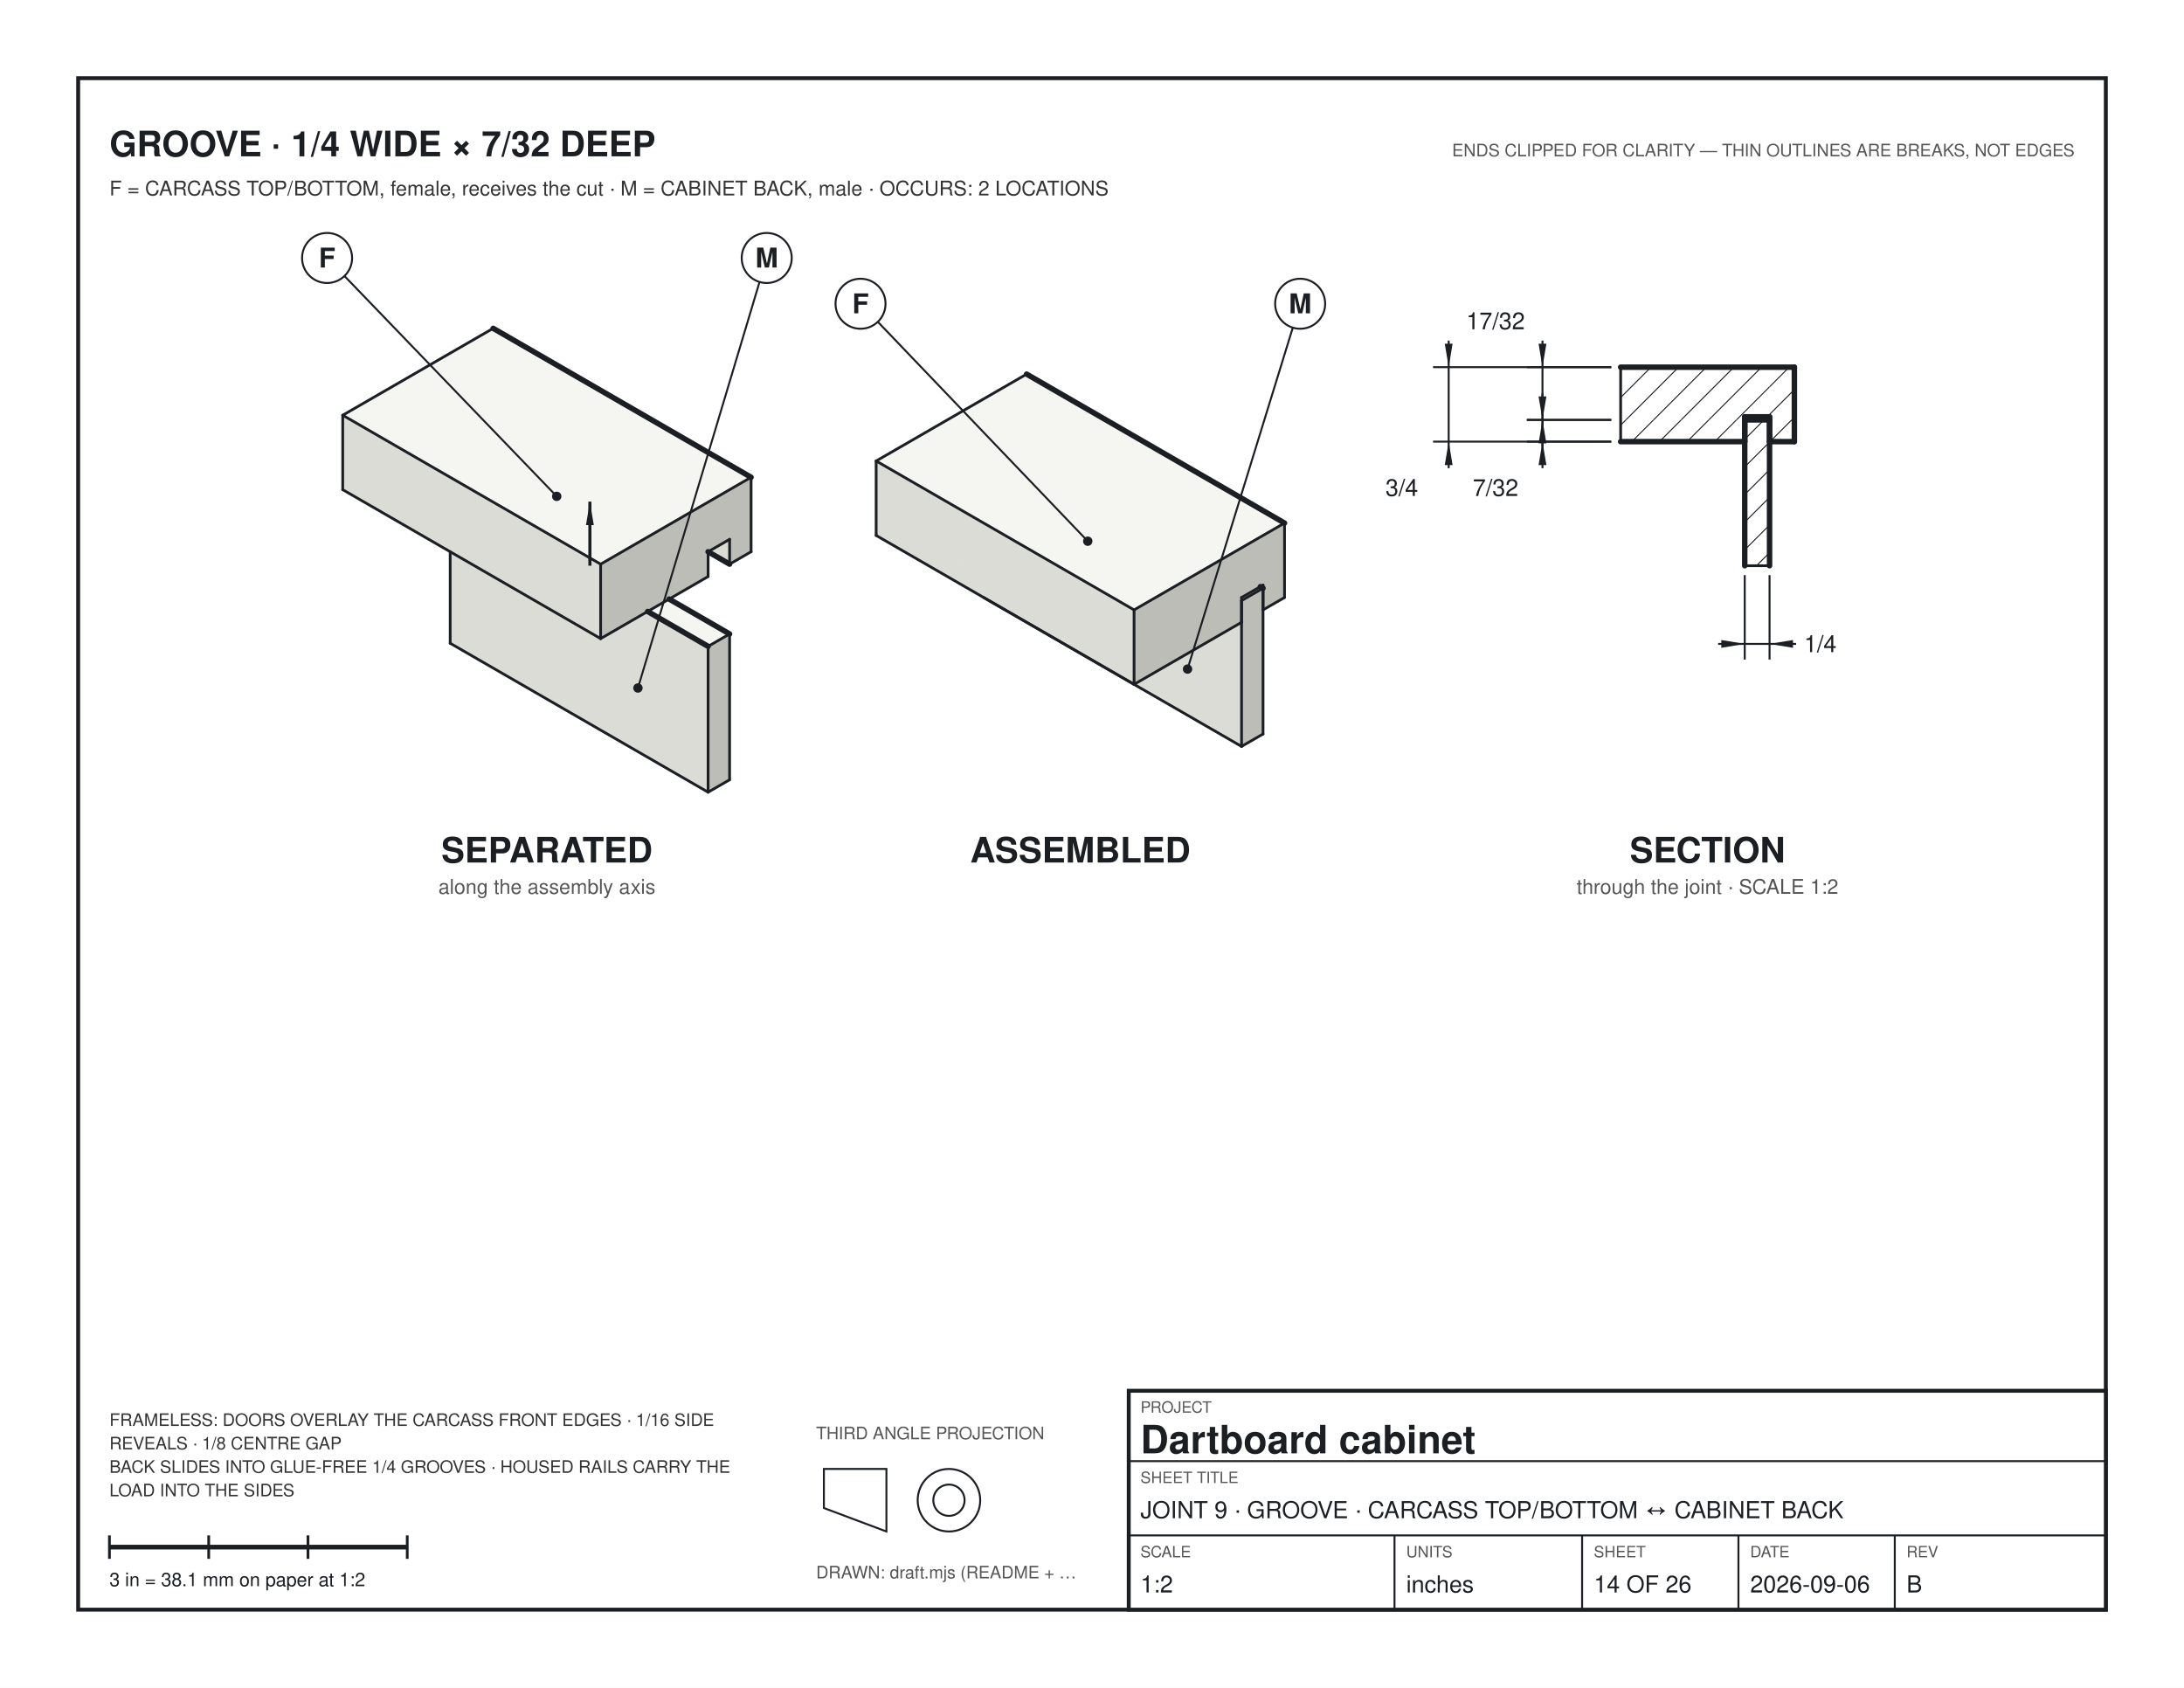
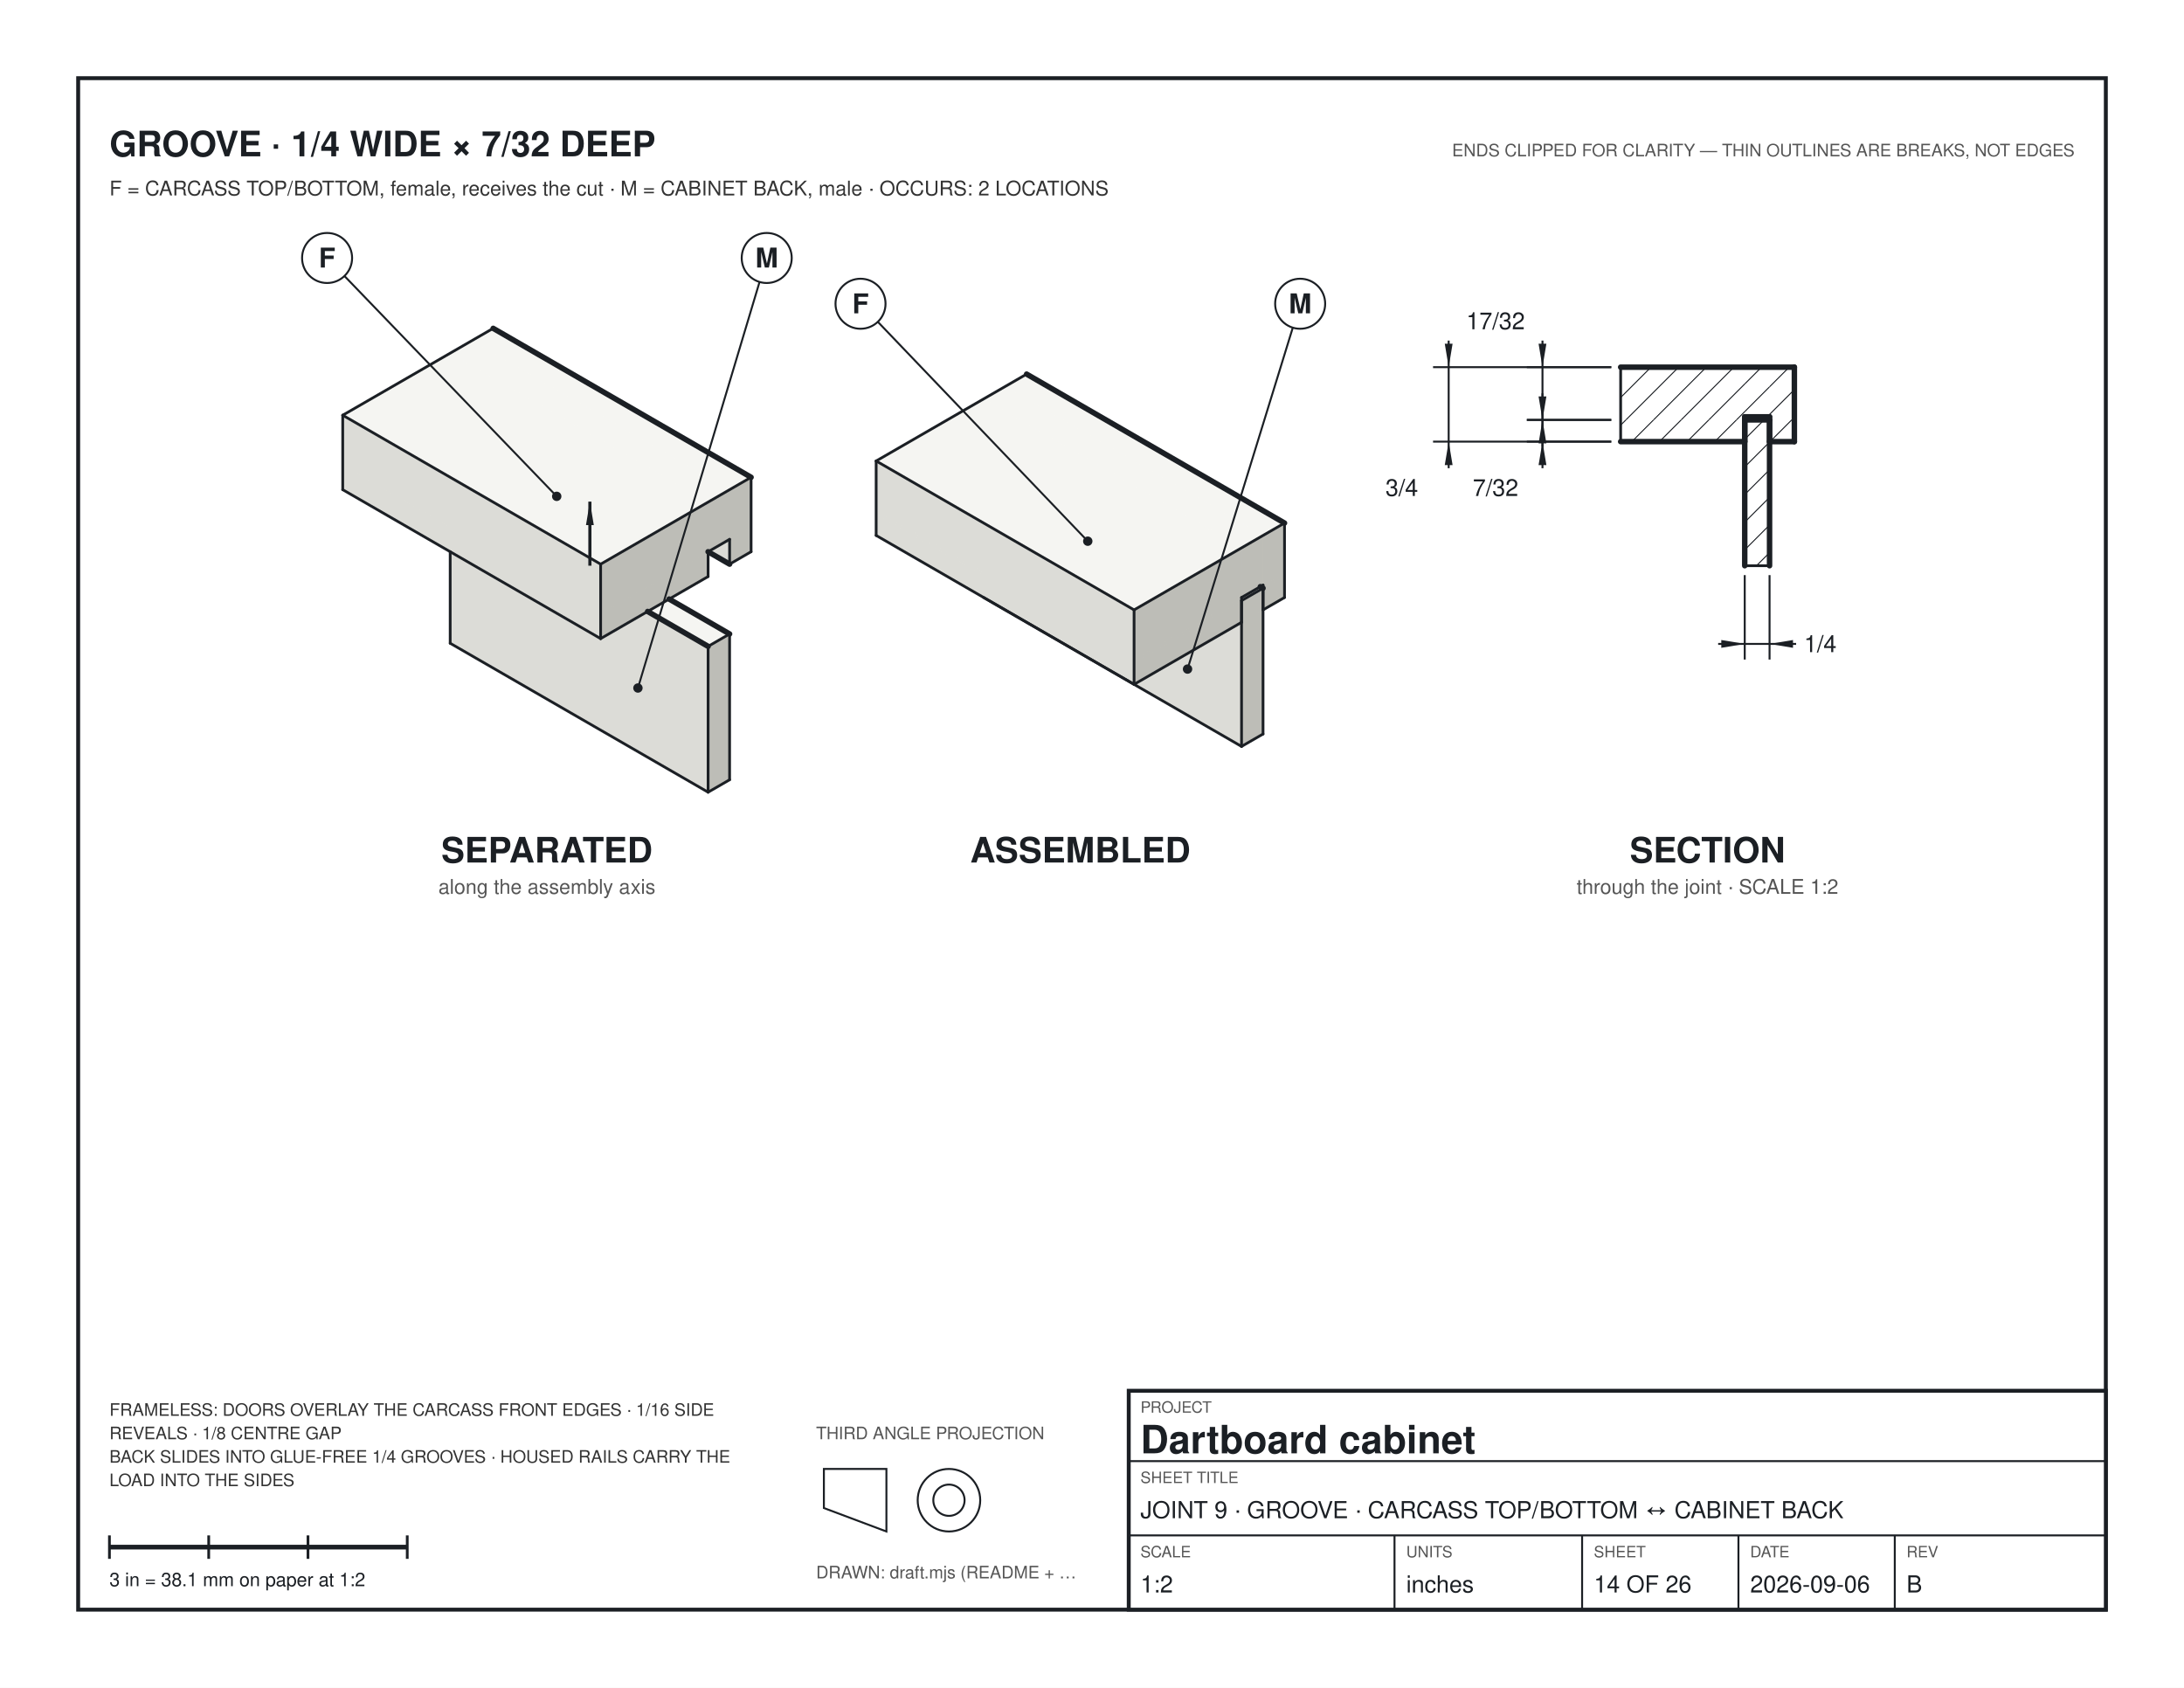
<svg xmlns="http://www.w3.org/2000/svg" width="279.4mm" height="215.9mm" viewBox="0 0 279.4 215.9" data-draft="1" data-sheet-mm="279.4 215.9" font-family="'Helvetica Neue', Helvetica, Arial, 'Liberation Sans', sans-serif">
  <defs>
    <pattern id="dartboard-cabinet-joint-9-hatch" width="2.5" height="2.5" patternUnits="userSpaceOnUse" patternTransform="rotate(45)">
      <line x1="0" y1="0" x2="0" y2="2.5" stroke="#1b1f24" stroke-width="0.25" />
    </pattern>
  </defs>
  <rect x="0" y="0" width="279.4" height="215.9" fill="#fff" />
  <g class="view" data-view="iso-separated" data-vid="32" data-kind="iso" data-scale="12.7" data-origin="-85.388 438.875">
    <polygon points="57.593,82.283 57.593,63.63 90.588,82.68 90.588,101.333" class="face" fill="#dcdcd7" stroke="#dcdcd7" stroke-width="0.15" data-part="back" />
    <polygon points="60.342,62.042 93.338,81.092 90.588,82.68 57.593,63.63" class="face" fill="#f5f5f2" stroke="#f5f5f2" stroke-width="0.15" data-part="back" />
    <polygon points="60.342,53.113 60.342,49.938 93.338,68.988 93.338,72.163" class="face" fill="#dcdcd7" stroke="#dcdcd7" stroke-width="0.15" data-part="top" />
    <polygon points="93.338,99.745 90.588,101.333 90.588,82.68 93.338,81.092" class="face" fill="#bdbdb7" stroke="#bdbdb7" stroke-width="0.15" data-part="back" />
    <polygon points="63.092,42 96.087,61.05 93.338,62.638 60.342,43.588" class="face" fill="#f5f5f2" stroke="#f5f5f2" stroke-width="0.15" data-part="top" />
    <polygon points="60.342,43.588 93.338,62.638 90.588,64.225 57.593,45.175" class="face" fill="#f5f5f2" stroke="#f5f5f2" stroke-width="0.15" data-part="top" />
    <polygon points="96.087,70.575 93.338,72.163 93.338,68.988 96.087,67.4" class="face" fill="#bdbdb7" stroke="#bdbdb7" stroke-width="0.15" data-part="top" />
    <polygon points="43.845,62.638 43.845,59.463 76.84,78.513 76.84,81.688" class="face" fill="#dcdcd7" stroke="#dcdcd7" stroke-width="0.15" data-part="top" />
    <polygon points="57.593,45.175 90.588,64.225 76.84,72.163 43.845,53.113" class="face" fill="#f5f5f2" stroke="#f5f5f2" stroke-width="0.15" data-part="top" />
    <polygon points="96.087,67.4 93.338,68.988 93.338,62.638 96.087,61.05" class="face" fill="#bdbdb7" stroke="#bdbdb7" stroke-width="0.15" data-part="top" />
    <polygon points="43.845,59.463 43.845,53.113 76.84,72.163 76.84,78.513" class="face" fill="#dcdcd7" stroke="#dcdcd7" stroke-width="0.15" data-part="top" />
    <polygon points="93.338,68.988 90.588,70.575 90.588,64.225 93.338,62.638" class="face" fill="#bdbdb7" stroke="#bdbdb7" stroke-width="0.15" data-part="top" />
    <polygon points="90.588,73.75 76.84,81.688 76.84,78.513 90.588,70.575" class="face" fill="#bdbdb7" stroke="#bdbdb7" stroke-width="0.15" data-part="top" />
    <polygon points="90.588,70.575 76.84,78.513 76.84,72.163 90.588,64.225" class="face" fill="#bdbdb7" stroke="#bdbdb7" stroke-width="0.15" data-part="top" />
    <line x1="63.092" y1="42" x2="96.087" y2="61.05" class="obj" stroke="#1b1f24" stroke-width="0.7" stroke-linecap="round" data-part="top" data-axis="x" data-len="3" />
    <line x1="90.588" y1="70.575" x2="93.338" y2="72.163" class="obj" stroke="#1b1f24" stroke-width="0.7" stroke-linecap="round" data-part="top" data-axis="x" data-len="0.25" />
    <line x1="43.845" y1="62.638" x2="76.84" y2="81.688" class="brk" stroke="#1b1f24" stroke-width="0.35" stroke-linecap="round" data-part="top" data-axis="x" data-len="3" />
    <line x1="43.845" y1="53.113" x2="76.84" y2="72.163" class="brk" stroke="#1b1f24" stroke-width="0.35" stroke-linecap="round" data-part="top" data-axis="x" data-len="3" />
    <line x1="96.087" y1="70.575" x2="93.338" y2="72.163" class="brk" stroke="#1b1f24" stroke-width="0.35" stroke-linecap="round" data-part="top" data-axis="y" data-len="0.25" />
    <line x1="90.588" y1="73.75" x2="76.84" y2="81.688" class="brk" stroke="#1b1f24" stroke-width="0.35" stroke-linecap="round" data-part="top" data-axis="y" data-len="1.25" />
    <line x1="93.338" y1="68.988" x2="90.588" y2="70.575" class="brk" stroke="#1b1f24" stroke-width="0.35" stroke-linecap="round" data-part="top" data-axis="y" data-len="0.25" />
    <line x1="63.092" y1="42" x2="43.845" y2="53.113" class="brk" stroke="#1b1f24" stroke-width="0.35" stroke-linecap="round" data-part="top" data-axis="y" data-len="1.75" />
    <line x1="96.087" y1="61.05" x2="76.84" y2="72.163" class="brk" stroke="#1b1f24" stroke-width="0.35" stroke-linecap="round" data-part="top" data-axis="y" data-len="1.75" />
    <line x1="43.845" y1="62.638" x2="43.845" y2="53.113" class="brk" stroke="#1b1f24" stroke-width="0.35" stroke-linecap="round" data-part="top" data-axis="z" data-len="0.75" />
    <line x1="96.087" y1="70.575" x2="96.087" y2="61.05" class="brk" stroke="#1b1f24" stroke-width="0.35" stroke-linecap="round" data-part="top" data-axis="z" data-len="0.75" />
    <line x1="93.338" y1="72.163" x2="93.338" y2="68.988" class="brk" stroke="#1b1f24" stroke-width="0.35" stroke-linecap="round" data-part="top" data-axis="z" data-len="0.25" />
    <line x1="90.588" y1="73.75" x2="90.588" y2="70.575" class="brk" stroke="#1b1f24" stroke-width="0.35" stroke-linecap="round" data-part="top" data-axis="z" data-len="0.25" />
    <line x1="76.84" y1="81.688" x2="76.84" y2="72.163" class="brk" stroke="#1b1f24" stroke-width="0.35" stroke-linecap="round" data-part="top" data-axis="z" data-len="0.75" />
    <line x1="85.605" y1="76.627" x2="93.338" y2="81.092" class="obj" stroke="#1b1f24" stroke-width="0.7" stroke-linecap="round" data-part="back" data-axis="x" data-len="0.703" />
    <line x1="57.593" y1="82.283" x2="90.588" y2="101.333" class="brk" stroke="#1b1f24" stroke-width="0.35" stroke-linecap="round" data-part="back" data-axis="x" data-len="3" />
    <line x1="82.855" y1="78.215" x2="90.588" y2="82.68" class="obj" stroke="#1b1f24" stroke-width="0.7" stroke-linecap="round" data-part="back" data-axis="x" data-len="0.703" />
    <line x1="93.338" y1="99.745" x2="90.588" y2="101.333" class="brk" stroke="#1b1f24" stroke-width="0.35" stroke-linecap="round" data-part="back" data-axis="y" data-len="0.25" />
    <line x1="93.338" y1="81.092" x2="90.588" y2="82.68" class="brk" stroke="#1b1f24" stroke-width="0.35" stroke-linecap="round" data-part="back" data-axis="y" data-len="0.25" />
    <line x1="57.593" y1="82.283" x2="57.593" y2="70.575" class="brk" stroke="#1b1f24" stroke-width="0.35" stroke-linecap="round" data-part="back" data-axis="z" data-len="0.922" />
    <line x1="93.338" y1="99.745" x2="93.338" y2="81.092" class="brk" stroke="#1b1f24" stroke-width="0.35" stroke-linecap="round" data-part="back" data-axis="z" data-len="1.469" />
    <line x1="90.588" y1="101.333" x2="90.588" y2="82.68" class="brk" stroke="#1b1f24" stroke-width="0.35" stroke-linecap="round" data-part="back" data-axis="z" data-len="1.469" />
    <rect x="43.845" y="42" width="52.243" height="39.688" class="extent" fill="none" stroke="none" data-part="top" data-size="4.114 3.125" data-partial="1" />
    <rect x="57.593" y="62.042" width="35.745" height="39.291" class="extent" fill="none" stroke="none" data-part="back" data-size="2.815 3.094" data-partial="1" />
  </g>
  <g class="view" data-view="iso-assembled" data-vid="33" data-kind="iso" data-scale="12.7" data-origin="-17.145 444.729">
    <polygon points="125.836,76.429 125.836,60.554 158.831,79.604 158.831,95.479" class="face" fill="#dcdcd7" stroke="#dcdcd7" stroke-width="0.15" data-part="back" />
    <polygon points="128.585,56.188 128.585,55.791 161.581,74.841 161.581,75.238" class="face" fill="#dcdcd7" stroke="#dcdcd7" stroke-width="0.15" data-part="top" />
    <polygon points="128.585,56.188 161.581,75.238 158.831,76.826 125.836,57.776" class="face" fill="#f5f5f2" stroke="#f5f5f2" stroke-width="0.15" data-part="back" />
    <polygon points="131.335,47.854 164.33,66.904 161.581,68.491 128.585,49.441" class="face" fill="#f5f5f2" stroke="#f5f5f2" stroke-width="0.15" data-part="top" />
    <polygon points="128.585,49.441 161.581,68.491 158.831,70.079 125.836,51.029" class="face" fill="#f5f5f2" stroke="#f5f5f2" stroke-width="0.15" data-part="top" />
    <polygon points="161.581,93.891 158.831,95.479 158.831,79.604 161.581,78.016" class="face" fill="#bdbdb7" stroke="#bdbdb7" stroke-width="0.15" data-part="back" />
    <polygon points="164.33,76.429 161.581,78.016 161.581,75.238 164.33,73.651" class="face" fill="#bdbdb7" stroke="#bdbdb7" stroke-width="0.15" data-part="top" />
    <polygon points="112.087,68.491 112.087,65.713 145.083,84.763 145.083,87.541" class="face" fill="#dcdcd7" stroke="#dcdcd7" stroke-width="0.15" data-part="top" />
    <polygon points="164.33,73.651 161.581,75.238 161.581,74.841 164.33,73.254" class="face" fill="#bdbdb7" stroke="#bdbdb7" stroke-width="0.15" data-part="top" />
    <polygon points="125.836,51.029 158.831,70.079 145.083,78.016 112.087,58.966" class="face" fill="#f5f5f2" stroke="#f5f5f2" stroke-width="0.15" data-part="top" />
    <polygon points="161.581,78.016 158.831,79.604 158.831,76.826 161.581,75.238" class="face" fill="#bdbdb7" stroke="#bdbdb7" stroke-width="0.15" data-part="back" />
    <polygon points="112.087,65.713 112.087,65.316 145.083,84.366 145.083,84.763" class="face" fill="#dcdcd7" stroke="#dcdcd7" stroke-width="0.15" data-part="top" />
    <polygon points="164.33,73.254 161.581,74.841 161.581,68.491 164.33,66.904" class="face" fill="#bdbdb7" stroke="#bdbdb7" stroke-width="0.15" data-part="top" />
    <polygon points="112.087,65.316 112.087,58.966 145.083,78.016 145.083,84.366" class="face" fill="#dcdcd7" stroke="#dcdcd7" stroke-width="0.15" data-part="top" />
    <polygon points="161.581,74.841 158.831,76.429 158.831,70.079 161.581,68.491" class="face" fill="#bdbdb7" stroke="#bdbdb7" stroke-width="0.15" data-part="top" />
    <polygon points="158.831,79.604 145.083,87.541 145.083,84.763 158.831,76.826" class="face" fill="#bdbdb7" stroke="#bdbdb7" stroke-width="0.15" data-part="top" />
    <polygon points="158.831,76.826 145.083,84.763 145.083,84.366 158.831,76.429" class="face" fill="#bdbdb7" stroke="#bdbdb7" stroke-width="0.15" data-part="top" />
    <polygon points="158.831,76.429 145.083,84.366 145.083,78.016 158.831,70.079" class="face" fill="#bdbdb7" stroke="#bdbdb7" stroke-width="0.15" data-part="top" />
    <line x1="131.335" y1="47.854" x2="164.33" y2="66.904" class="obj" stroke="#1b1f24" stroke-width="0.7" stroke-linecap="round" data-part="top" data-axis="x" data-len="3" />
    <line x1="112.087" y1="68.491" x2="145.083" y2="87.541" class="brk" stroke="#1b1f24" stroke-width="0.35" stroke-linecap="round" data-part="top" data-axis="x" data-len="3" />
    <line x1="112.087" y1="58.966" x2="145.083" y2="78.016" class="brk" stroke="#1b1f24" stroke-width="0.35" stroke-linecap="round" data-part="top" data-axis="x" data-len="3" />
    <line x1="164.33" y1="76.429" x2="161.581" y2="78.016" class="brk" stroke="#1b1f24" stroke-width="0.35" stroke-linecap="round" data-part="top" data-axis="y" data-len="0.25" />
    <line x1="158.831" y1="79.604" x2="145.083" y2="87.541" class="brk" stroke="#1b1f24" stroke-width="0.35" stroke-linecap="round" data-part="top" data-axis="y" data-len="1.25" />
    <line x1="161.581" y1="74.841" x2="158.831" y2="76.429" class="brk" stroke="#1b1f24" stroke-width="0.35" stroke-linecap="round" data-part="top" data-axis="y" data-len="0.25" />
    <line x1="131.335" y1="47.854" x2="112.087" y2="58.966" class="brk" stroke="#1b1f24" stroke-width="0.35" stroke-linecap="round" data-part="top" data-axis="y" data-len="1.75" />
    <line x1="164.33" y1="66.904" x2="145.083" y2="78.016" class="brk" stroke="#1b1f24" stroke-width="0.35" stroke-linecap="round" data-part="top" data-axis="y" data-len="1.75" />
    <line x1="112.087" y1="68.491" x2="112.087" y2="58.966" class="brk" stroke="#1b1f24" stroke-width="0.35" stroke-linecap="round" data-part="top" data-axis="z" data-len="0.75" />
    <line x1="164.33" y1="76.429" x2="164.33" y2="66.904" class="brk" stroke="#1b1f24" stroke-width="0.35" stroke-linecap="round" data-part="top" data-axis="z" data-len="0.75" />
    <line x1="161.581" y1="78.016" x2="161.581" y2="74.841" class="brk" stroke="#1b1f24" stroke-width="0.35" stroke-linecap="round" data-part="top" data-axis="z" data-len="0.25" />
    <line x1="158.831" y1="79.604" x2="158.831" y2="76.429" class="brk" stroke="#1b1f24" stroke-width="0.35" stroke-linecap="round" data-part="top" data-axis="z" data-len="0.25" />
    <line x1="145.083" y1="87.541" x2="145.083" y2="78.016" class="brk" stroke="#1b1f24" stroke-width="0.35" stroke-linecap="round" data-part="top" data-axis="z" data-len="0.75" />
    <line x1="161.237" y1="75.04" x2="161.581" y2="75.238" class="obj" stroke="#1b1f24" stroke-width="0.7" stroke-linecap="round" data-part="back" data-axis="x" data-len="0.031" />
    <line x1="125.836" y1="76.429" x2="158.831" y2="95.479" class="brk" stroke="#1b1f24" stroke-width="0.35" stroke-linecap="round" data-part="back" data-axis="x" data-len="3" />
    <line x1="161.581" y1="93.891" x2="158.831" y2="95.479" class="brk" stroke="#1b1f24" stroke-width="0.35" stroke-linecap="round" data-part="back" data-axis="y" data-len="0.25" />
    <line x1="161.581" y1="75.238" x2="158.831" y2="76.826" class="brk" stroke="#1b1f24" stroke-width="0.35" stroke-linecap="round" data-part="back" data-axis="y" data-len="0.25" />
    <line x1="161.581" y1="93.891" x2="161.581" y2="75.238" class="brk" stroke="#1b1f24" stroke-width="0.35" stroke-linecap="round" data-part="back" data-axis="z" data-len="1.469" />
    <line x1="158.831" y1="95.479" x2="158.831" y2="76.826" class="brk" stroke="#1b1f24" stroke-width="0.35" stroke-linecap="round" data-part="back" data-axis="z" data-len="1.469" />
    <rect x="112.087" y="47.854" width="52.243" height="39.688" class="extent" fill="none" stroke="none" data-part="top" data-size="4.114 3.125" data-partial="1" />
    <rect x="125.836" y="56.188" width="35.745" height="39.291" class="extent" fill="none" stroke="none" data-part="back" data-size="2.815 3.094" data-partial="1" />
  </g>
  <g class="view" data-view="right" data-vid="34" data-kind="ortho" data-scale="12.7" data-origin="229.555 529.566">
    <polygon points="229.555,56.491 226.38,56.491 226.38,53.713 229.555,53.713" class="cut-face" fill="url(#dartboard-cabinet-joint-9-hatch)" stroke="none" data-part="top" />
    <polygon points="229.555,53.713 226.38,53.713 226.38,53.316 229.555,53.316" class="cut-face" fill="url(#dartboard-cabinet-joint-9-hatch)" stroke="none" data-part="top" />
    <polygon points="229.555,53.316 226.38,53.316 226.38,46.966 229.555,46.966" class="cut-face" fill="url(#dartboard-cabinet-joint-9-hatch)" stroke="none" data-part="top" />
    <polygon points="226.38,53.316 223.205,53.316 223.205,46.966 226.38,46.966" class="cut-face" fill="url(#dartboard-cabinet-joint-9-hatch)" stroke="none" data-part="top" />
    <polygon points="223.205,56.491 207.33,56.491 207.33,53.713 223.205,53.713" class="cut-face" fill="url(#dartboard-cabinet-joint-9-hatch)" stroke="none" data-part="top" />
    <polygon points="223.205,53.713 207.33,53.713 207.33,53.316 223.205,53.316" class="cut-face" fill="url(#dartboard-cabinet-joint-9-hatch)" stroke="none" data-part="top" />
    <polygon points="223.205,53.316 207.33,53.316 207.33,46.966 223.205,46.966" class="cut-face" fill="url(#dartboard-cabinet-joint-9-hatch)" stroke="none" data-part="top" />
    <polygon points="226.38,72.366 223.205,72.366 223.205,56.491 226.38,56.491" class="cut-face" fill="url(#dartboard-cabinet-joint-9-hatch)" stroke="none" data-part="back" />
    <polygon points="226.38,56.491 223.205,56.491 223.205,53.713 226.38,53.713" class="cut-face" fill="url(#dartboard-cabinet-joint-9-hatch)" stroke="none" data-part="back" />
    <line x1="229.555" y1="56.491" x2="226.38" y2="56.491" class="cut" stroke="#1b1f24" stroke-width="0.7" stroke-linecap="round" data-part="top" data-axis="y" data-len="0.25" />
    <line x1="223.205" y1="56.491" x2="207.33" y2="56.491" class="cut" stroke="#1b1f24" stroke-width="0.7" stroke-linecap="round" data-part="top" data-axis="y" data-len="1.25" />
    <line x1="226.38" y1="53.316" x2="223.205" y2="53.316" class="brk" stroke="#1b1f24" stroke-width="0.35" stroke-linecap="round" data-part="top" data-axis="y" data-len="0.25" />
    <line x1="226.38" y1="53.316" x2="223.205" y2="53.316" class="cut" stroke="#1b1f24" stroke-width="0.7" stroke-linecap="round" data-part="top" data-axis="y" data-len="0.25" />
    <line x1="229.555" y1="46.966" x2="207.33" y2="46.966" class="cut" stroke="#1b1f24" stroke-width="0.7" stroke-linecap="round" data-part="top" data-axis="y" data-len="1.75" />
    <line x1="226.38" y1="53.713" x2="226.38" y2="53.316" class="brk" stroke="#1b1f24" stroke-width="0.35" stroke-linecap="round" data-part="top" data-axis="z" data-len="0.031" />
    <line x1="223.205" y1="53.713" x2="223.205" y2="53.316" class="brk" stroke="#1b1f24" stroke-width="0.35" stroke-linecap="round" data-part="top" data-axis="z" data-len="0.031" />
    <line x1="229.555" y1="56.491" x2="229.555" y2="46.966" class="cut" stroke="#1b1f24" stroke-width="0.7" stroke-linecap="round" data-part="top" data-axis="z" data-len="0.75" />
    <line x1="226.38" y1="56.491" x2="226.38" y2="53.316" class="cut" stroke="#1b1f24" stroke-width="0.7" stroke-linecap="round" data-part="top" data-axis="z" data-len="0.25" />
    <line x1="223.205" y1="56.491" x2="223.205" y2="53.316" class="cut" stroke="#1b1f24" stroke-width="0.7" stroke-linecap="round" data-part="top" data-axis="z" data-len="0.25" />
    <line x1="207.33" y1="56.491" x2="207.33" y2="46.966" class="brk" stroke="#1b1f24" stroke-width="0.35" stroke-linecap="round" data-part="top" data-axis="z" data-len="0.75" />
    <line x1="226.38" y1="72.366" x2="223.205" y2="72.366" class="brk" stroke="#1b1f24" stroke-width="0.35" stroke-linecap="round" data-part="back" data-axis="y" data-len="0.25" />
    <line x1="226.38" y1="53.713" x2="223.205" y2="53.713" class="cut" stroke="#1b1f24" stroke-width="0.7" stroke-linecap="round" data-part="back" data-axis="y" data-len="0.25" />
    <line x1="226.38" y1="72.366" x2="226.38" y2="53.713" class="cut" stroke="#1b1f24" stroke-width="0.7" stroke-linecap="round" data-part="back" data-axis="z" data-len="1.469" />
    <line x1="223.205" y1="72.366" x2="223.205" y2="53.713" class="cut" stroke="#1b1f24" stroke-width="0.7" stroke-linecap="round" data-part="back" data-axis="z" data-len="1.469" />
    <rect x="207.33" y="46.966" width="22.225" height="9.525" class="extent" fill="none" stroke="none" data-part="top" data-size="1.75 0.75" data-partial="1" />
    <rect x="223.205" y="53.713" width="3.175" height="18.653" class="extent" fill="none" stroke="none" data-part="back" data-size="0.25 1.469" data-partial="1" />
  </g>
  <g class="dim" data-view="right" data-vid="34" data-axis="z" data-row="1" data-side="left" data-from="37.25" data-to="37.469" data-value="0.219" data-chain="46.966 56.491">
    <line x1="206.13" y1="56.491" x2="195.33" y2="56.491" class="ext" stroke="#1b1f24" stroke-width="0.25" />
    <line x1="206.13" y1="53.713" x2="195.33" y2="53.713" class="ext" stroke="#1b1f24" stroke-width="0.25" />
    <line x1="197.33" y1="59.891" x2="197.33" y2="50.313" class="dim-line" stroke="#1b1f24" stroke-width="0.25" />
    <polygon points="197.33,56.491 196.83,59.491 197.83,59.491" class="arrow" fill="#1b1f24" stroke="none" />
    <polygon points="197.33,53.713 197.83,50.713 196.83,50.713" class="arrow" fill="#1b1f24" stroke="none" />
    <text x="191.33" y="63.441" font-size="3" font-family="'Helvetica Neue', Helvetica, Arial, 'Liberation Sans', sans-serif" fill="#1b1f24" text-anchor="middle">7/32</text>
  </g>
  <g class="dim" data-view="right" data-vid="34" data-axis="z" data-row="1" data-side="left" data-from="37.469" data-to="38" data-value="0.531" data-chain="46.966 56.491">
    <line x1="206.13" y1="53.713" x2="195.33" y2="53.713" class="ext" stroke="#1b1f24" stroke-width="0.25" />
    <line x1="206.13" y1="46.966" x2="195.33" y2="46.966" class="ext" stroke="#1b1f24" stroke-width="0.25" />
    <line x1="197.33" y1="57.113" x2="197.33" y2="43.566" class="dim-line" stroke="#1b1f24" stroke-width="0.25" />
    <polygon points="197.33,53.713 196.83,56.713 197.83,56.713" class="arrow" fill="#1b1f24" stroke="none" />
    <polygon points="197.33,46.966 197.83,43.966 196.83,43.966" class="arrow" fill="#1b1f24" stroke="none" />
    <text x="191.33" y="42.116" font-size="3" font-family="'Helvetica Neue', Helvetica, Arial, 'Liberation Sans', sans-serif" fill="#1b1f24" text-anchor="middle">17/32</text>
  </g>
  <g class="dim" data-view="right" data-vid="34" data-axis="z" data-row="2" data-side="left" data-from="37.25" data-to="38" data-value="0.75" data-overall="1" data-chain="46.966 56.491">
    <line x1="206.13" y1="56.491" x2="183.33" y2="56.491" class="ext" stroke="#1b1f24" stroke-width="0.25" />
    <line x1="206.13" y1="46.966" x2="183.33" y2="46.966" class="ext" stroke="#1b1f24" stroke-width="0.25" />
    <line x1="185.33" y1="59.891" x2="185.33" y2="43.566" class="dim-line" stroke="#1b1f24" stroke-width="0.25" />
    <polygon points="185.33,56.491 184.83,59.491 185.83,59.491" class="arrow" fill="#1b1f24" stroke="none" />
    <polygon points="185.33,46.966 185.83,43.966 184.83,43.966" class="arrow" fill="#1b1f24" stroke="none" />
    <text x="179.33" y="63.441" font-size="3" font-family="'Helvetica Neue', Helvetica, Arial, 'Liberation Sans', sans-serif" fill="#1b1f24" text-anchor="middle">3/4</text>
  </g>
  <g class="dim" data-view="right" data-vid="34" data-axis="y" data-row="1" data-side="bottom" data-from="0.25" data-to="0.5" data-value="0.25" data-chain="223.205 226.38">
    <line x1="226.38" y1="73.566" x2="226.38" y2="84.366" class="ext" stroke="#1b1f24" stroke-width="0.25" />
    <line x1="223.205" y1="73.566" x2="223.205" y2="84.366" class="ext" stroke="#1b1f24" stroke-width="0.25" />
    <line x1="229.78" y1="82.366" x2="219.805" y2="82.366" class="dim-line" stroke="#1b1f24" stroke-width="0.25" />
    <polygon points="226.38,82.366 229.38,82.866 229.38,81.866" class="arrow" fill="#1b1f24" stroke="none" />
    <polygon points="223.205,82.366 220.205,81.866 220.205,82.866" class="arrow" fill="#1b1f24" stroke="none" />
    <text x="230.78" y="83.416" font-size="3" font-family="'Helvetica Neue', Helvetica, Arial, 'Liberation Sans', sans-serif" fill="#1b1f24" text-anchor="start">1/4</text>
  </g>
  <line x1="75.465" y1="72.361" x2="75.465" y2="64.165" stroke="#1b1f24" stroke-width="0.4" class="leader" />
  <polygon points="75.465,64.165 74.965,67.165 75.965,67.165" class="arrow" fill="#1b1f24" stroke="none" />
  <g class="balloon" data-item="F">
    <line x1="44.065" y1="35.304" x2="71.221" y2="63.489" class="leader" stroke="#1b1f24" stroke-width="0.25" />
    <circle cx="71.221" cy="63.489" r="0.6" fill="#1b1f24" stroke="none" />
    <circle cx="41.845" cy="33" r="3.2" fill="#fff" stroke="#1b1f24" stroke-width="0.25" />
    <text x="41.845" y="34.225" font-size="3.5" font-family="'Helvetica Neue', Helvetica, Arial, 'Liberation Sans', sans-serif" fill="#1b1f24" text-anchor="middle" font-weight="600">F</text>
  </g>
  <g class="balloon" data-item="M">
    <line x1="97.169" y1="36.065" x2="81.611" y2="88.007" class="leader" stroke="#1b1f24" stroke-width="0.25" />
    <circle cx="81.611" cy="88.007" r="0.6" fill="#1b1f24" stroke="none" />
    <circle cx="98.087" cy="33" r="3.2" fill="#fff" stroke="#1b1f24" stroke-width="0.25" />
    <text x="98.087" y="34.225" font-size="3.5" font-family="'Helvetica Neue', Helvetica, Arial, 'Liberation Sans', sans-serif" fill="#1b1f24" text-anchor="middle" font-weight="600">M</text>
  </g>
  <g class="balloon" data-item="F">
    <line x1="112.3" y1="41.166" x2="139.159" y2="69.227" class="leader" stroke="#1b1f24" stroke-width="0.25" />
    <circle cx="139.159" cy="69.227" r="0.6" fill="#1b1f24" stroke="none" />
    <circle cx="110.087" cy="38.854" r="3.2" fill="#fff" stroke="#1b1f24" stroke-width="0.25" />
    <text x="110.087" y="40.079" font-size="3.5" font-family="'Helvetica Neue', Helvetica, Arial, 'Liberation Sans', sans-serif" fill="#1b1f24" text-anchor="middle" font-weight="600">F</text>
  </g>
  <g class="balloon" data-item="M">
    <line x1="165.388" y1="41.912" x2="151.923" y2="85.585" class="leader" stroke="#1b1f24" stroke-width="0.25" />
    <circle cx="151.923" cy="85.585" r="0.6" fill="#1b1f24" stroke="none" />
    <circle cx="166.33" cy="38.854" r="3.2" fill="#fff" stroke="#1b1f24" stroke-width="0.25" />
    <text x="166.33" y="40.079" font-size="3.5" font-family="'Helvetica Neue', Helvetica, Arial, 'Liberation Sans', sans-serif" fill="#1b1f24" text-anchor="middle" font-weight="600">M</text>
  </g>
  <text x="69.966" y="110.333" font-size="4.5" font-family="'Helvetica Neue', Helvetica, Arial, 'Liberation Sans', sans-serif" fill="#1b1f24" font-weight="700" text-anchor="middle" class="view-title">SEPARATED</text>
  <text x="69.966" y="114.333" font-size="2.6" font-family="'Helvetica Neue', Helvetica, Arial, 'Liberation Sans', sans-serif" fill="#555" text-anchor="middle">along the assembly axis</text>
  <text x="138.209" y="110.333" font-size="4.5" font-family="'Helvetica Neue', Helvetica, Arial, 'Liberation Sans', sans-serif" fill="#1b1f24" font-weight="700" text-anchor="middle" class="view-title">ASSEMBLED</text>
  <text x="218.443" y="110.333" font-size="4.5" font-family="'Helvetica Neue', Helvetica, Arial, 'Liberation Sans', sans-serif" fill="#1b1f24" font-weight="700" text-anchor="middle" class="view-title">SECTION</text>
  <text x="218.443" y="114.333" font-size="2.6" font-family="'Helvetica Neue', Helvetica, Arial, 'Liberation Sans', sans-serif" fill="#555" text-anchor="middle">through the joint · SCALE 1:2</text>
  <text x="14" y="20" font-size="4.5" font-family="'Helvetica Neue', Helvetica, Arial, 'Liberation Sans', sans-serif" fill="#1b1f24" font-weight="700">GROOVE · 1/4 WIDE × 7/32 DEEP</text>
  <text x="14" y="25" font-size="2.6" font-family="'Helvetica Neue', Helvetica, Arial, 'Liberation Sans', sans-serif" fill="#333">F = CARCASS TOP/BOTTOM, female, receives the cut · M = CABINET BACK, male · OCCURS: 2 LOCATIONS</text>
  <text x="265.4" y="20" font-size="2.2" font-family="'Helvetica Neue', Helvetica, Arial, 'Liberation Sans', sans-serif" fill="#555" text-anchor="end">ENDS CLIPPED FOR CLARITY — THIN OUTLINES ARE BREAKS, NOT EDGES</text>
  <rect x="10" y="10" width="259.4" height="195.9" fill="none" stroke="#1b1f24" stroke-width="0.5" class="border" />
  <g class="title-block">
    <rect x="144.4" y="177.9" width="125" height="28" fill="#fff" stroke="#1b1f24" stroke-width="0.5" />
    <line x1="144.4" y1="186.9" x2="269.4" y2="186.9" stroke="#1b1f24" stroke-width="0.25" />
    <line x1="144.4" y1="196.4" x2="269.4" y2="196.4" stroke="#1b1f24" stroke-width="0.25" />
    <text x="145.9" y="180.7" font-size="2" font-family="'Helvetica Neue', Helvetica, Arial, 'Liberation Sans', sans-serif" fill="#555">PROJECT</text>
    <text x="145.9" y="185.9" font-size="5" font-family="'Helvetica Neue', Helvetica, Arial, 'Liberation Sans', sans-serif" fill="#1b1f24" font-weight="700">Dartboard cabinet</text>
    <text x="145.9" y="189.7" font-size="2" font-family="'Helvetica Neue', Helvetica, Arial, 'Liberation Sans', sans-serif" fill="#555">SHEET TITLE</text>
    <text x="145.9" y="194.2" font-size="3" font-family="'Helvetica Neue', Helvetica, Arial, 'Liberation Sans', sans-serif" fill="#1b1f24" font-weight="500">JOINT 9 · GROOVE · CARCASS TOP/BOTTOM ↔ CABINET BACK</text>
    <line x1="178.4" y1="196.4" x2="178.4" y2="205.9" stroke="#1b1f24" stroke-width="0.25" />
    <line x1="202.4" y1="196.4" x2="202.4" y2="205.9" stroke="#1b1f24" stroke-width="0.25" />
    <line x1="222.4" y1="196.4" x2="222.4" y2="205.9" stroke="#1b1f24" stroke-width="0.25" />
    <line x1="242.4" y1="196.4" x2="242.4" y2="205.9" stroke="#1b1f24" stroke-width="0.25" />
    <text x="145.9" y="199.2" font-size="2" font-family="'Helvetica Neue', Helvetica, Arial, 'Liberation Sans', sans-serif" fill="#555">SCALE</text>
    <text x="145.9" y="203.7" font-size="3" font-family="'Helvetica Neue', Helvetica, Arial, 'Liberation Sans', sans-serif" fill="#1b1f24" font-weight="500">1:2</text>
    <text x="179.9" y="199.2" font-size="2" font-family="'Helvetica Neue', Helvetica, Arial, 'Liberation Sans', sans-serif" fill="#555">UNITS</text>
    <text x="179.9" y="203.7" font-size="3" font-family="'Helvetica Neue', Helvetica, Arial, 'Liberation Sans', sans-serif" fill="#1b1f24" font-weight="500">inches</text>
    <text x="203.9" y="199.2" font-size="2" font-family="'Helvetica Neue', Helvetica, Arial, 'Liberation Sans', sans-serif" fill="#555">SHEET</text>
    <text x="203.9" y="203.7" font-size="3" font-family="'Helvetica Neue', Helvetica, Arial, 'Liberation Sans', sans-serif" fill="#1b1f24" font-weight="500">14 OF 26</text>
    <text x="223.9" y="199.2" font-size="2" font-family="'Helvetica Neue', Helvetica, Arial, 'Liberation Sans', sans-serif" fill="#555">DATE</text>
    <text x="223.9" y="203.7" font-size="3" font-family="'Helvetica Neue', Helvetica, Arial, 'Liberation Sans', sans-serif" fill="#1b1f24" font-weight="500">2026-09-06</text>
    <text x="243.9" y="199.2" font-size="2" font-family="'Helvetica Neue', Helvetica, Arial, 'Liberation Sans', sans-serif" fill="#555">REV</text>
    <text x="243.9" y="203.7" font-size="3" font-family="'Helvetica Neue', Helvetica, Arial, 'Liberation Sans', sans-serif" fill="#1b1f24" font-weight="500">B</text>
  </g>
  <g class="projection-symbol">
    <text x="104.4" y="184.1" font-size="2.2" font-family="'Helvetica Neue', Helvetica, Arial, 'Liberation Sans', sans-serif" fill="#555">THIRD ANGLE PROJECTION</text>
    <polygon points="105.4,187.9 113.4,187.9 113.4,195.9 105.4,192.9" fill="none" stroke="#1b1f24" stroke-width="0.25" />
    <circle cx="121.4" cy="191.9" r="4" fill="none" stroke="#1b1f24" stroke-width="0.25" />
    <circle cx="121.4" cy="191.9" r="2" fill="none" stroke="#1b1f24" stroke-width="0.25" />
    <text x="104.4" y="201.9" font-size="2.2" font-family="'Helvetica Neue', Helvetica, Arial, 'Liberation Sans', sans-serif" fill="#555">DRAWN: draft.mjs (README + …</text>
  </g>
  <g class="scale-bar">
    <line x1="14" y1="197.9" x2="52.1" y2="197.9" stroke="#1b1f24" stroke-width="0.6" />
    <line x1="14" y1="196.4" x2="14" y2="199.4" stroke="#1b1f24" stroke-width="0.35" />
    <line x1="26.7" y1="196.4" x2="26.7" y2="199.4" stroke="#1b1f24" stroke-width="0.35" />
    <line x1="39.4" y1="196.4" x2="39.4" y2="199.4" stroke="#1b1f24" stroke-width="0.35" />
    <line x1="52.1" y1="196.4" x2="52.1" y2="199.4" stroke="#1b1f24" stroke-width="0.35" />
    <text x="14" y="202.9" font-size="2.4" font-family="'Helvetica Neue', Helvetica, Arial, 'Liberation Sans', sans-serif" fill="#1b1f24">3 in = 38.1 mm on paper at 1:2</text>
  </g>
-   <text x="14" y="182.4" font-size="2.2" font-family="'Helvetica Neue', Helvetica, Arial, 'Liberation Sans', sans-serif" fill="#333">FRAMELESS: DOORS OVERLAY THE CARCASS FRONT EDGES · 1/16 SIDE</text>
-   <text x="14" y="185.4" font-size="2.2" font-family="'Helvetica Neue', Helvetica, Arial, 'Liberation Sans', sans-serif" fill="#333">REVEALS · 1/8 CENTRE GAP</text>
-   <text x="14" y="188.4" font-size="2.2" font-family="'Helvetica Neue', Helvetica, Arial, 'Liberation Sans', sans-serif" fill="#333">BACK SLIDES INTO GLUE-FREE 1/4 GROOVES · HOUSED RAILS CARRY THE</text>
-   <text x="14" y="191.4" font-size="2.2" font-family="'Helvetica Neue', Helvetica, Arial, 'Liberation Sans', sans-serif" fill="#333">LOAD INTO THE SIDES</text>
+   <g class="notes" data-block="14 178.9 98.4 195.4">
+     <text x="14" y="181.1" font-size="2.2" font-family="'Helvetica Neue', Helvetica, Arial, 'Liberation Sans', sans-serif" fill="#333">FRAMELESS: DOORS OVERLAY THE CARCASS FRONT EDGES · 1/16 SIDE</text>
+     <text x="14" y="184.1" font-size="2.2" font-family="'Helvetica Neue', Helvetica, Arial, 'Liberation Sans', sans-serif" fill="#333">REVEALS · 1/8 CENTRE GAP</text>
+     <text x="14" y="187.1" font-size="2.2" font-family="'Helvetica Neue', Helvetica, Arial, 'Liberation Sans', sans-serif" fill="#333">BACK SLIDES INTO GLUE-FREE 1/4 GROOVES · HOUSED RAILS CARRY THE</text>
+     <text x="14" y="190.1" font-size="2.2" font-family="'Helvetica Neue', Helvetica, Arial, 'Liberation Sans', sans-serif" fill="#333">LOAD INTO THE SIDES</text>
+   </g>
</svg>
